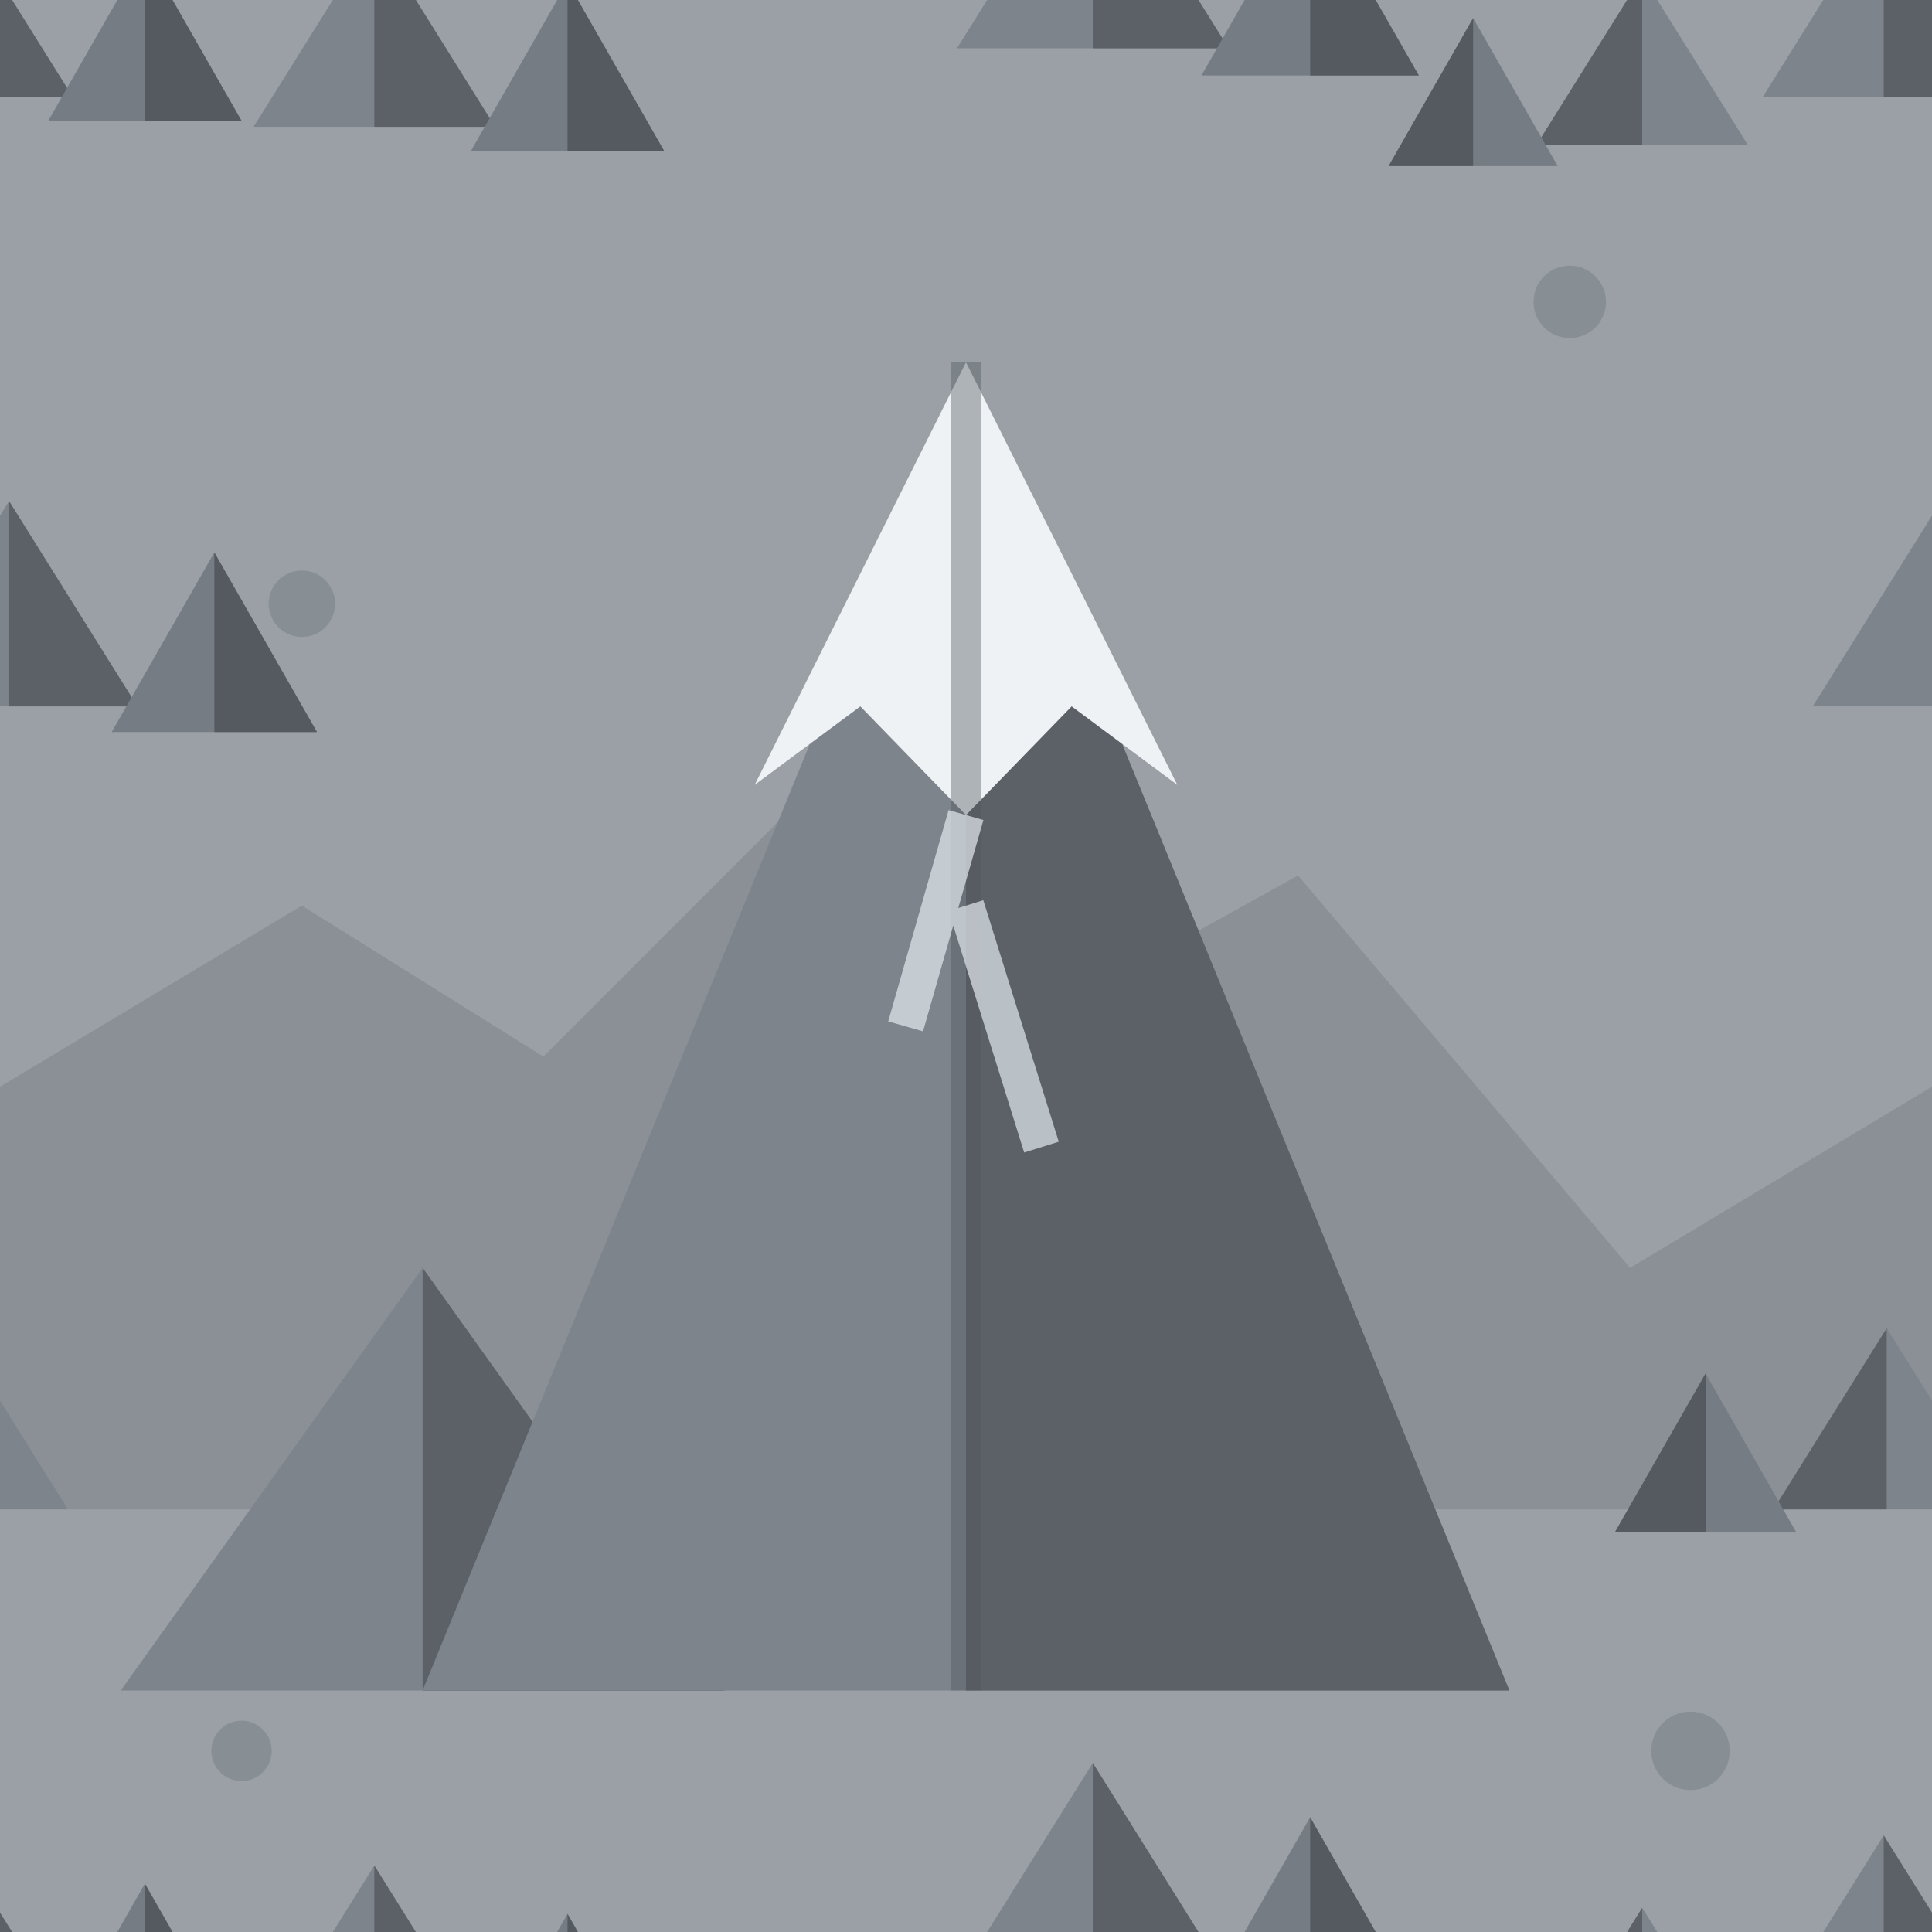
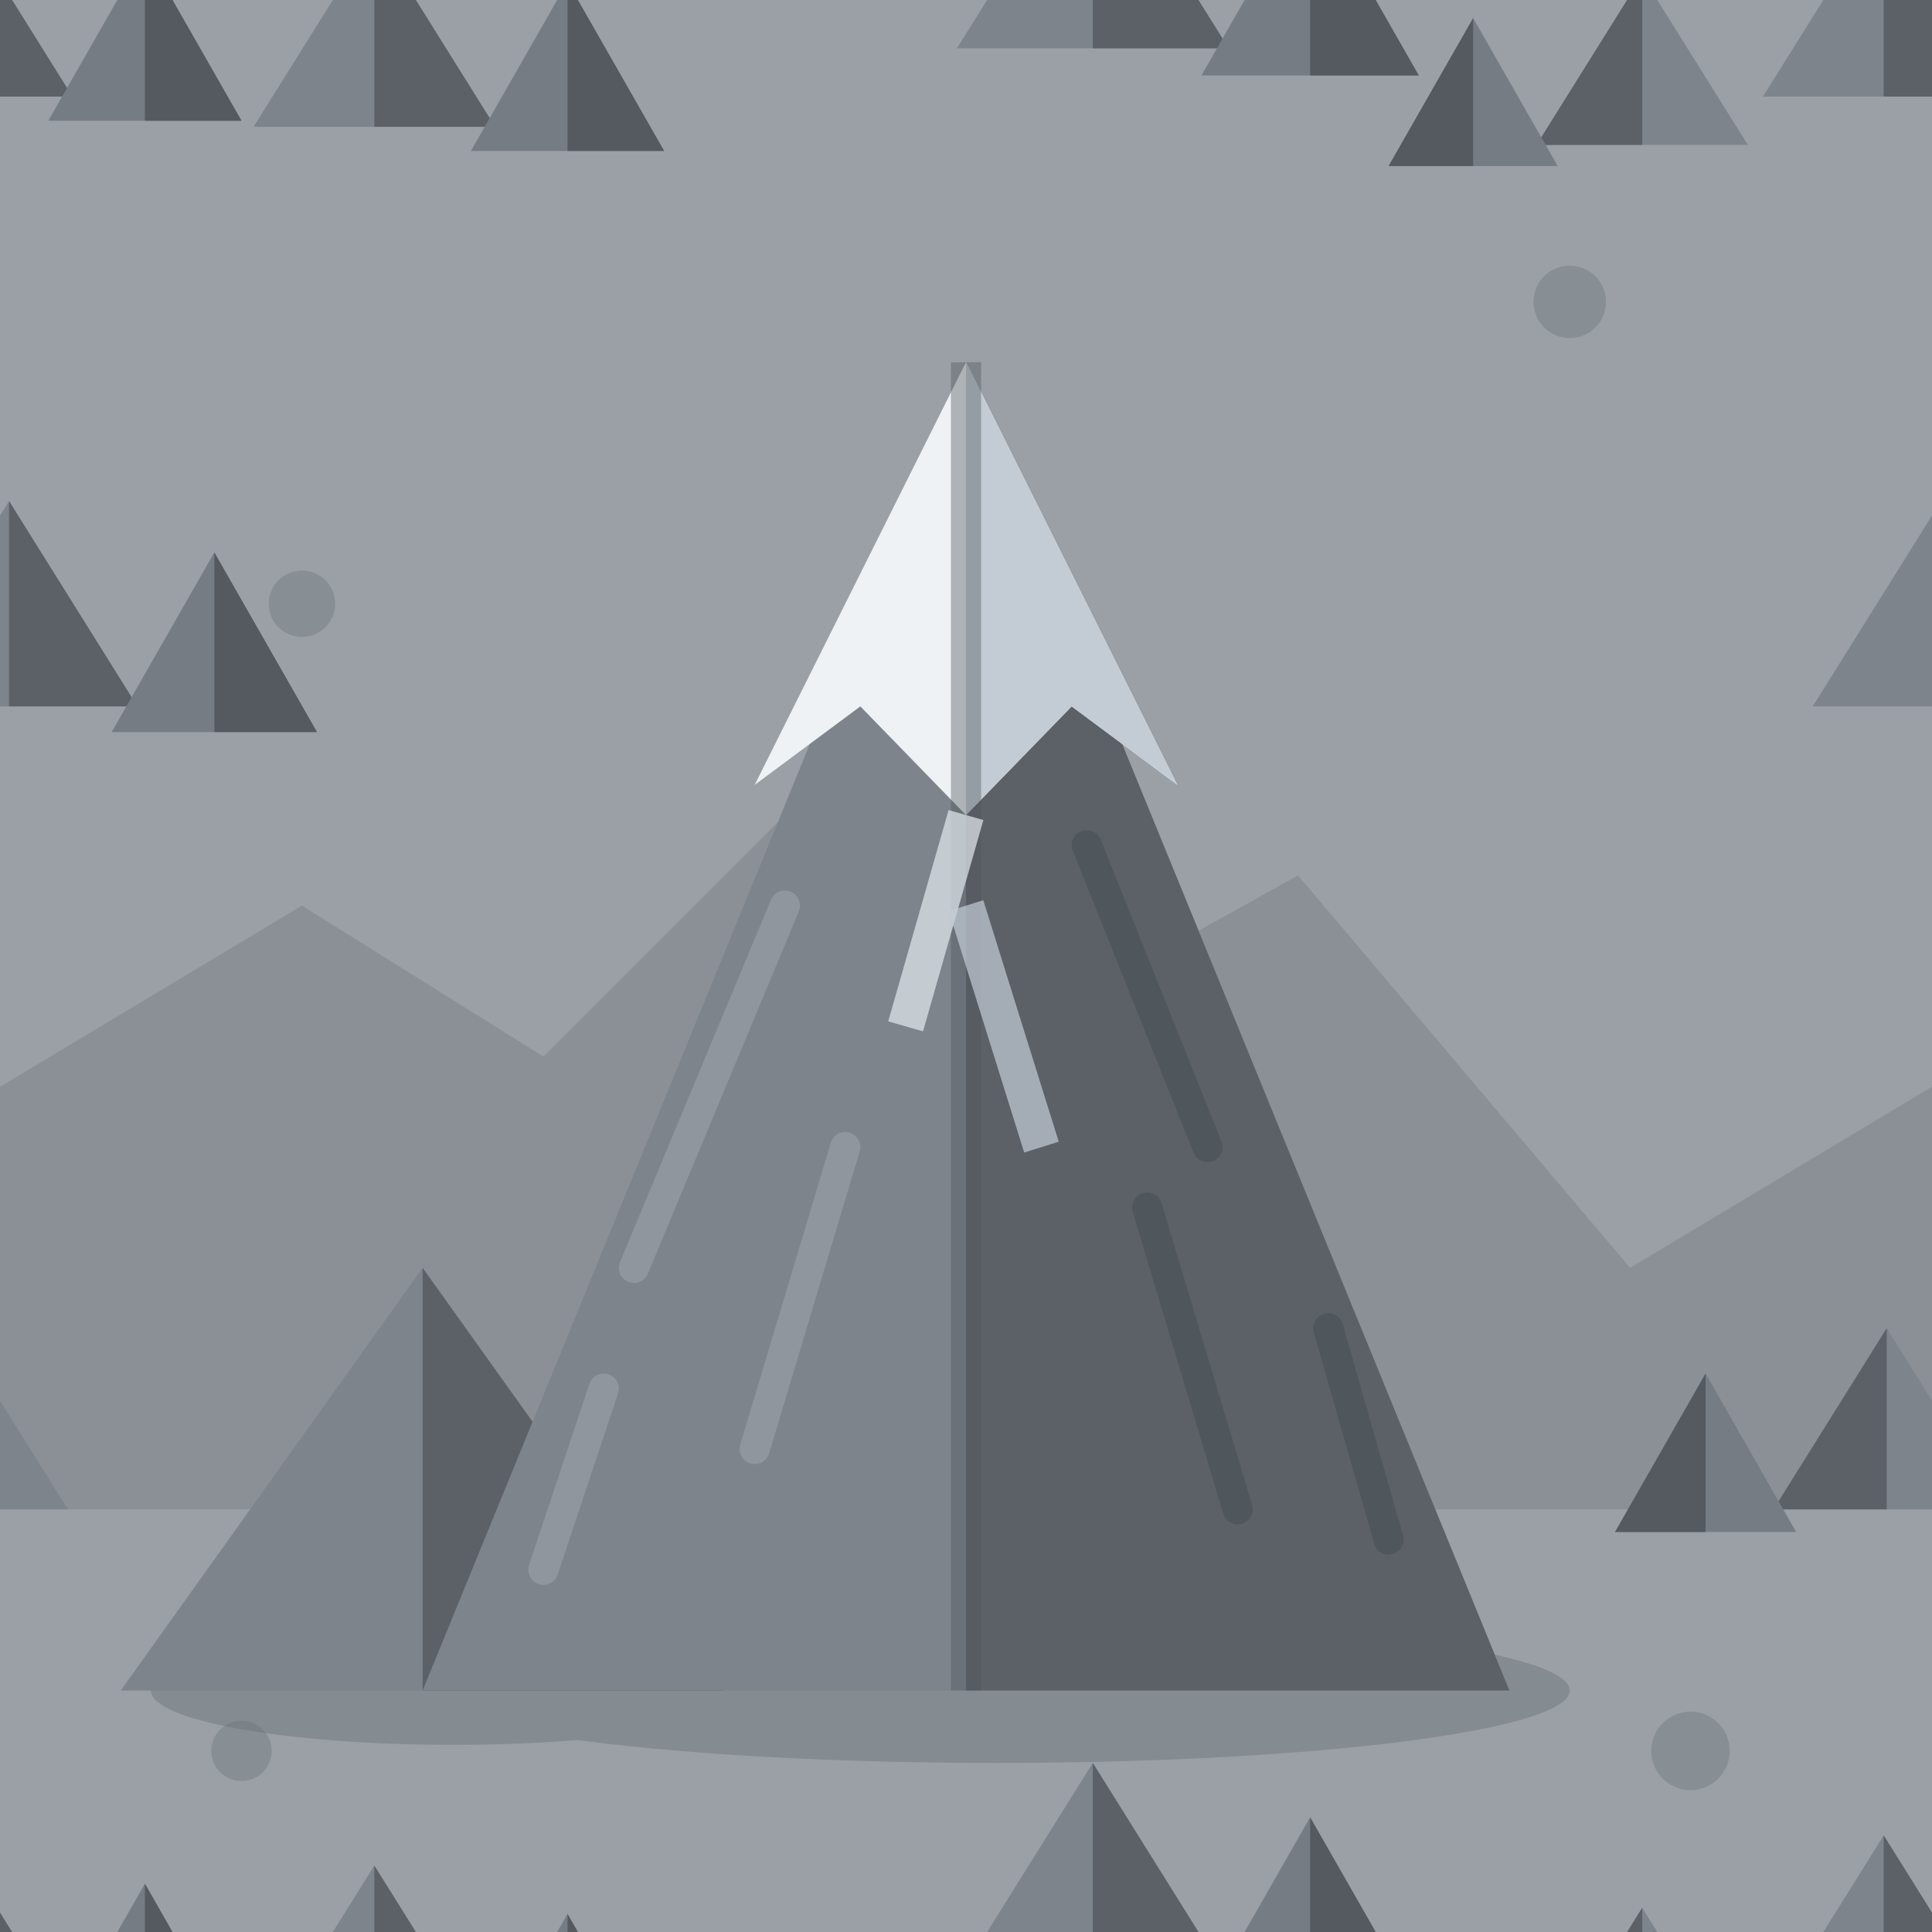
<svg xmlns="http://www.w3.org/2000/svg" viewBox="0 0 64 64">
  <defs>
    <g id="er">
      <polygon points="-7,4 -2,-4 3,4" fill="#7d848c" />
      <polygon points="-2,-4 -2,4 3,4" fill="#5b6167" />
      <polygon points="2,5 6,-2 10,5" fill="#757c84" />
      <polygon points="6,-2 6,5 10,5" fill="#545a60" />
    </g>
  </defs>
  <rect width="64" height="64" fill="#9aa0a6" />
  <g fill="#878e94">
    <circle cx="52" cy="10" r="1.2" />
    <circle cx="10" cy="20" r="1.1" />
    <circle cx="56" cy="58" r="1.3" />
    <circle cx="8" cy="58" r="1" />
  </g>
  <path d="M0 36 L10 30 L18 35 L26 27 L34 34 L43 29 L54 42 L64 36 L64 50 L0 50 Z" fill="#8a9096" />
  <g>
    <use href="#er" transform="translate(0 0) scale(0.8)" />
    <use href="#er" transform="translate(64 0) scale(0.8)" />
    <use href="#er" transform="translate(0 64) scale(0.8)" />
    <use href="#er" transform="translate(64 64) scale(0.8)" />
    <use href="#er" transform="translate(2 20) scale(0.85)" />
    <use href="#er" transform="translate(66 20) scale(0.85)" />
    <use href="#er" transform="translate(-3 47) scale(-0.75 0.75)" />
    <use href="#er" transform="translate(61 47) scale(-0.75 0.75)" />
    <use href="#er" transform="translate(14 1) scale(0.8)" />
    <use href="#er" transform="translate(14 65) scale(0.8)" />
    <use href="#er" transform="translate(38 -2) scale(0.9)" />
    <use href="#er" transform="translate(38 62) scale(0.9)" />
    <use href="#er" transform="translate(53 2) scale(-0.7 0.7)" />
    <use href="#er" transform="translate(53 66) scale(-0.7 0.7)" />
  </g>
+   <g fill="#6e757c" opacity="0.5">
+     <ellipse cx="15" cy="56" rx="10" ry="1.8" />
+     <ellipse cx="33" cy="56" rx="19" ry="2.4" />
+   </g>
  <polygon points="4,56 14,42 24,56" fill="#7d848c" />
  <polygon points="14,42 14,56 24,56" fill="#5b6167" />
  <polygon points="14,56 32,12 50,56" fill="#7d848c" />
  <polygon points="32,12 32,56 50,56" fill="#5b6167" />
+   <g fill="none" stroke-linecap="round">
+     <path d="M26 30 L21 42 M28 38 L25 48 M20 46 L18 52" stroke="#8f969d" stroke-width="1" />
+     <path d="M36 28 L40 38 M38 40 L41 50 M44 44 L46 51" stroke="#4a5055" stroke-width="1" opacity="0.6" />
+   </g>
  <polygon points="32,12 39,26 35.5,23.4 32,27 28.5,23.4 25,26" fill="#eef2f5" />
+   <polygon points="32,12 39,26 35.5,23.4 32,27" fill="#c3ccd5" />
  <path d="M32 12 L32 56" stroke="#4e545a" stroke-width="1" opacity="0.4" />
-   <path d="M32 27 L30 34 M32 30 L34.5 38" stroke="#e3e9ee" stroke-width="1.2" fill="none" opacity="0.7" />
+   <path d="M32 27 L30 34" stroke="#e3e9ee" stroke-width="1.2" fill="none" opacity="0.7" />
+   <path d="M32 30 L34.5 38" stroke="#c3ccd5" stroke-width="1.2" fill="none" opacity="0.7" />
</svg>
